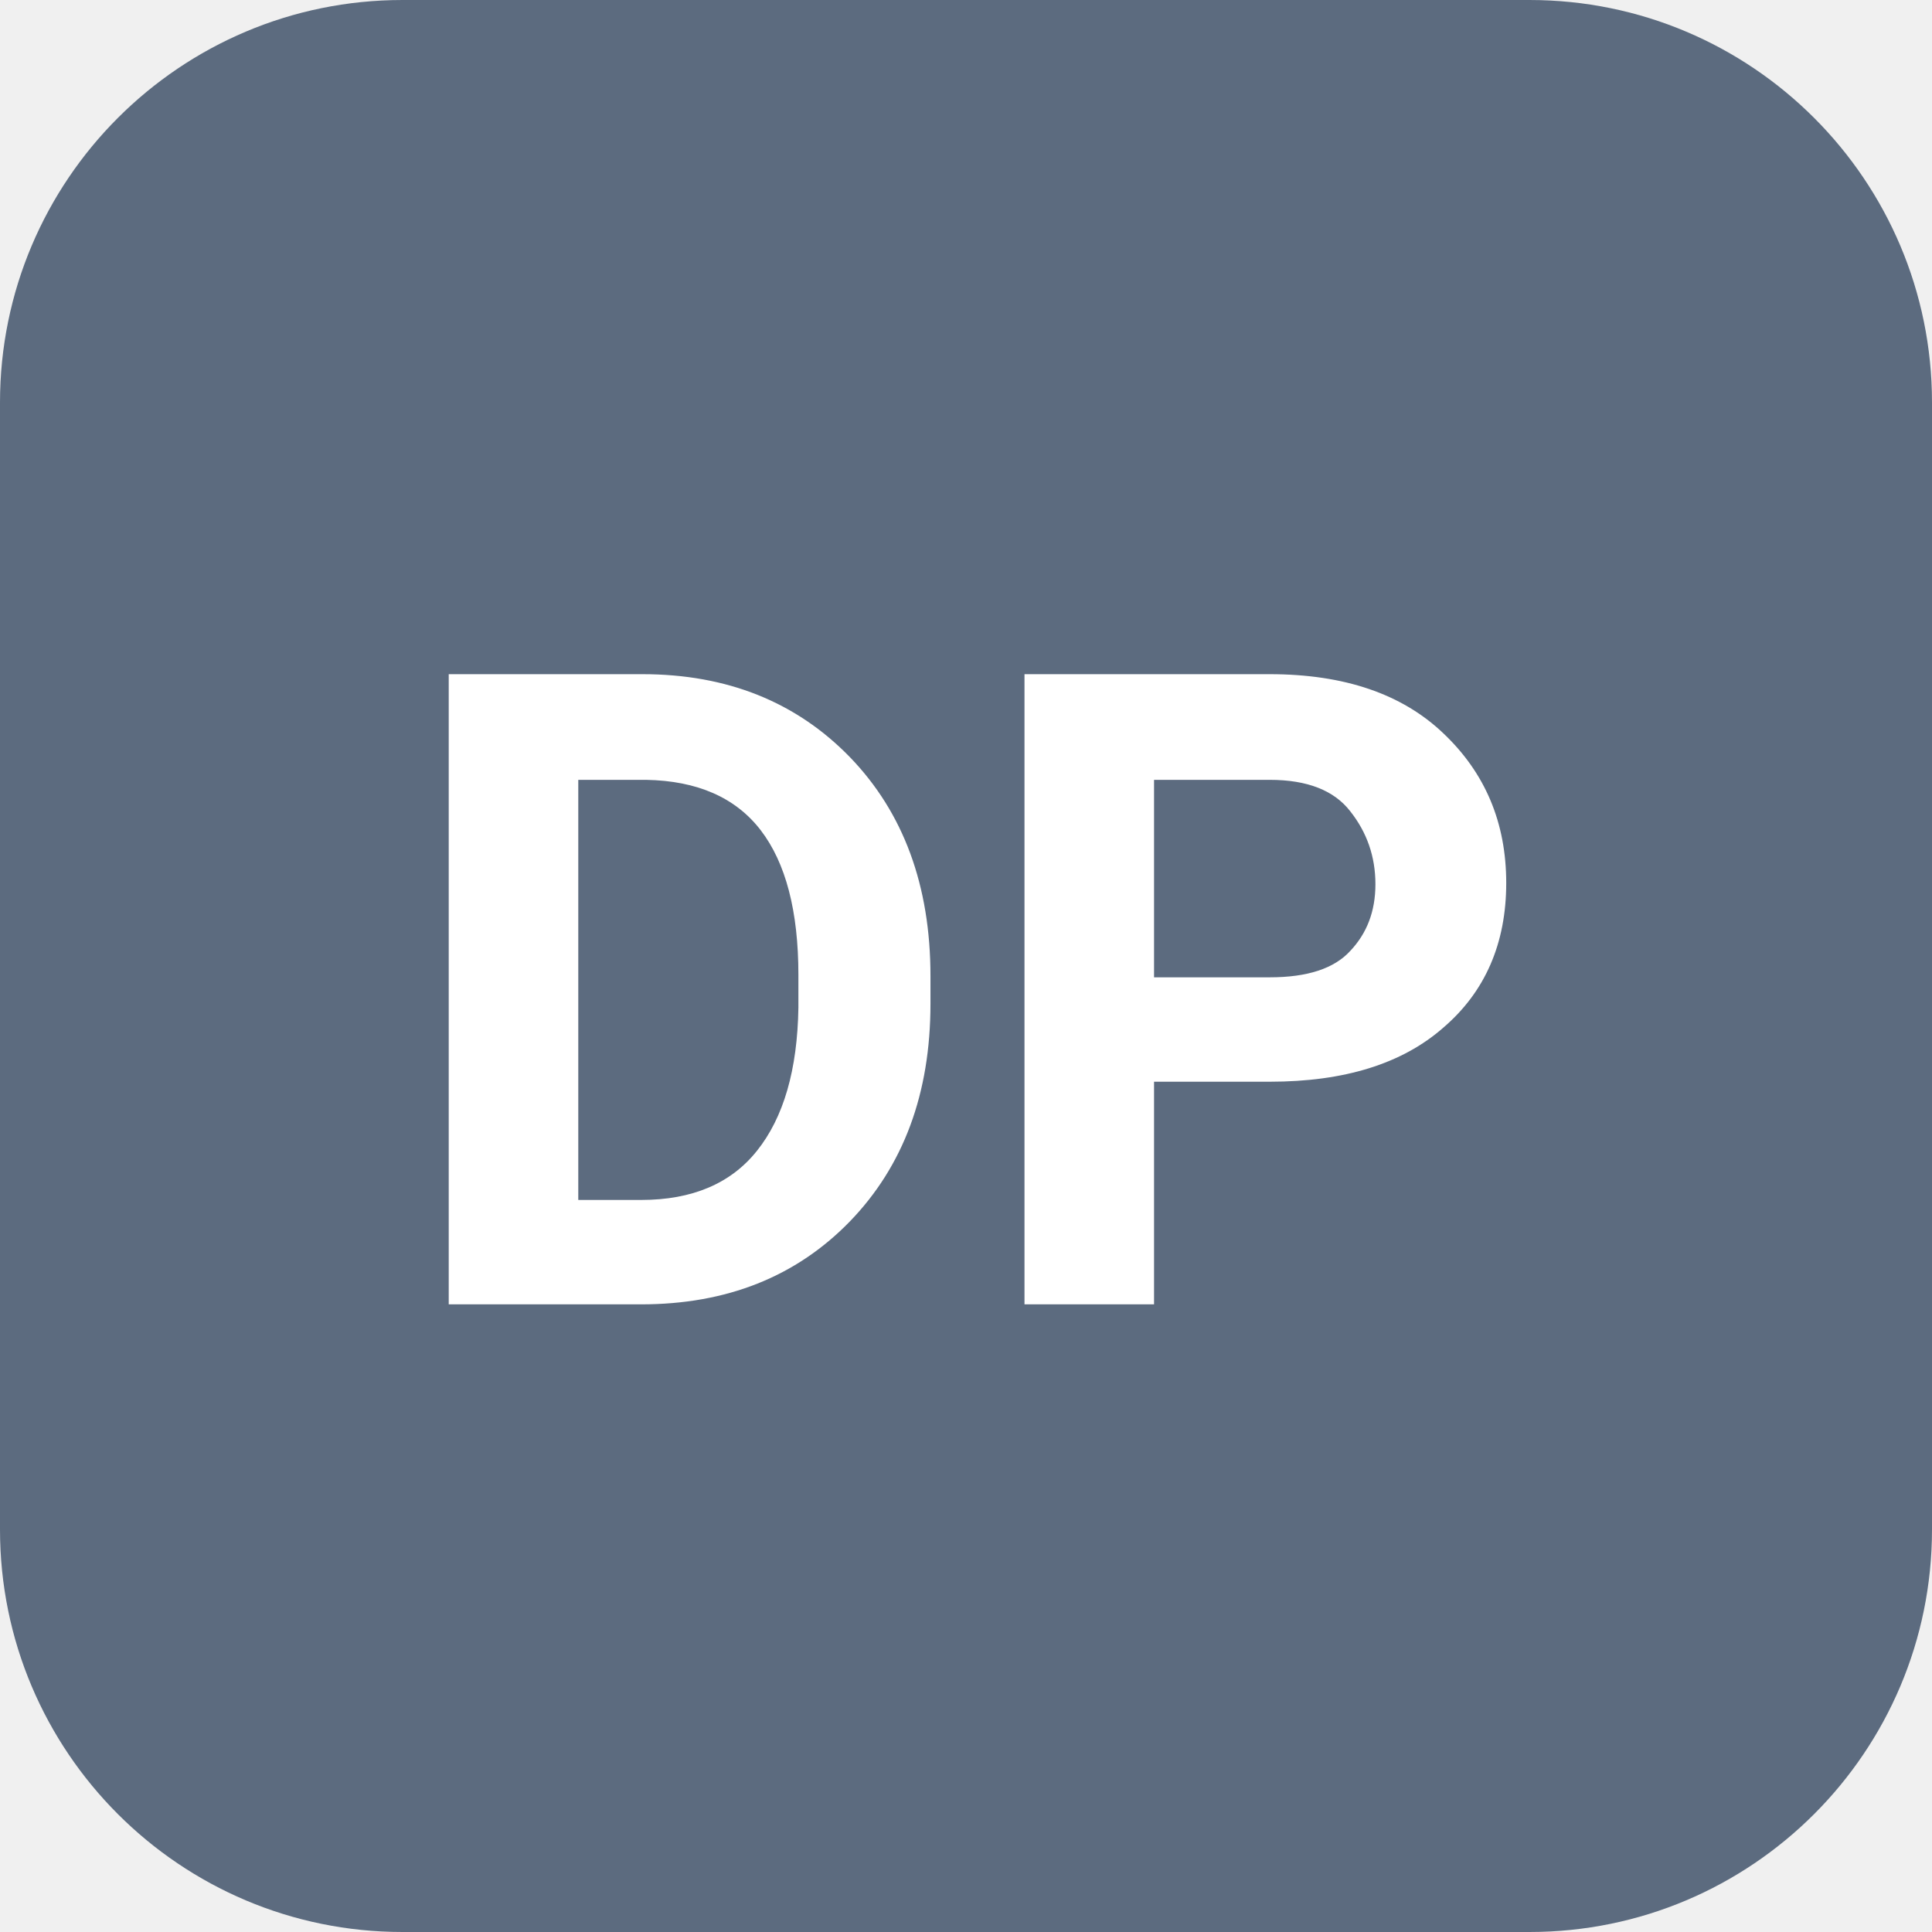
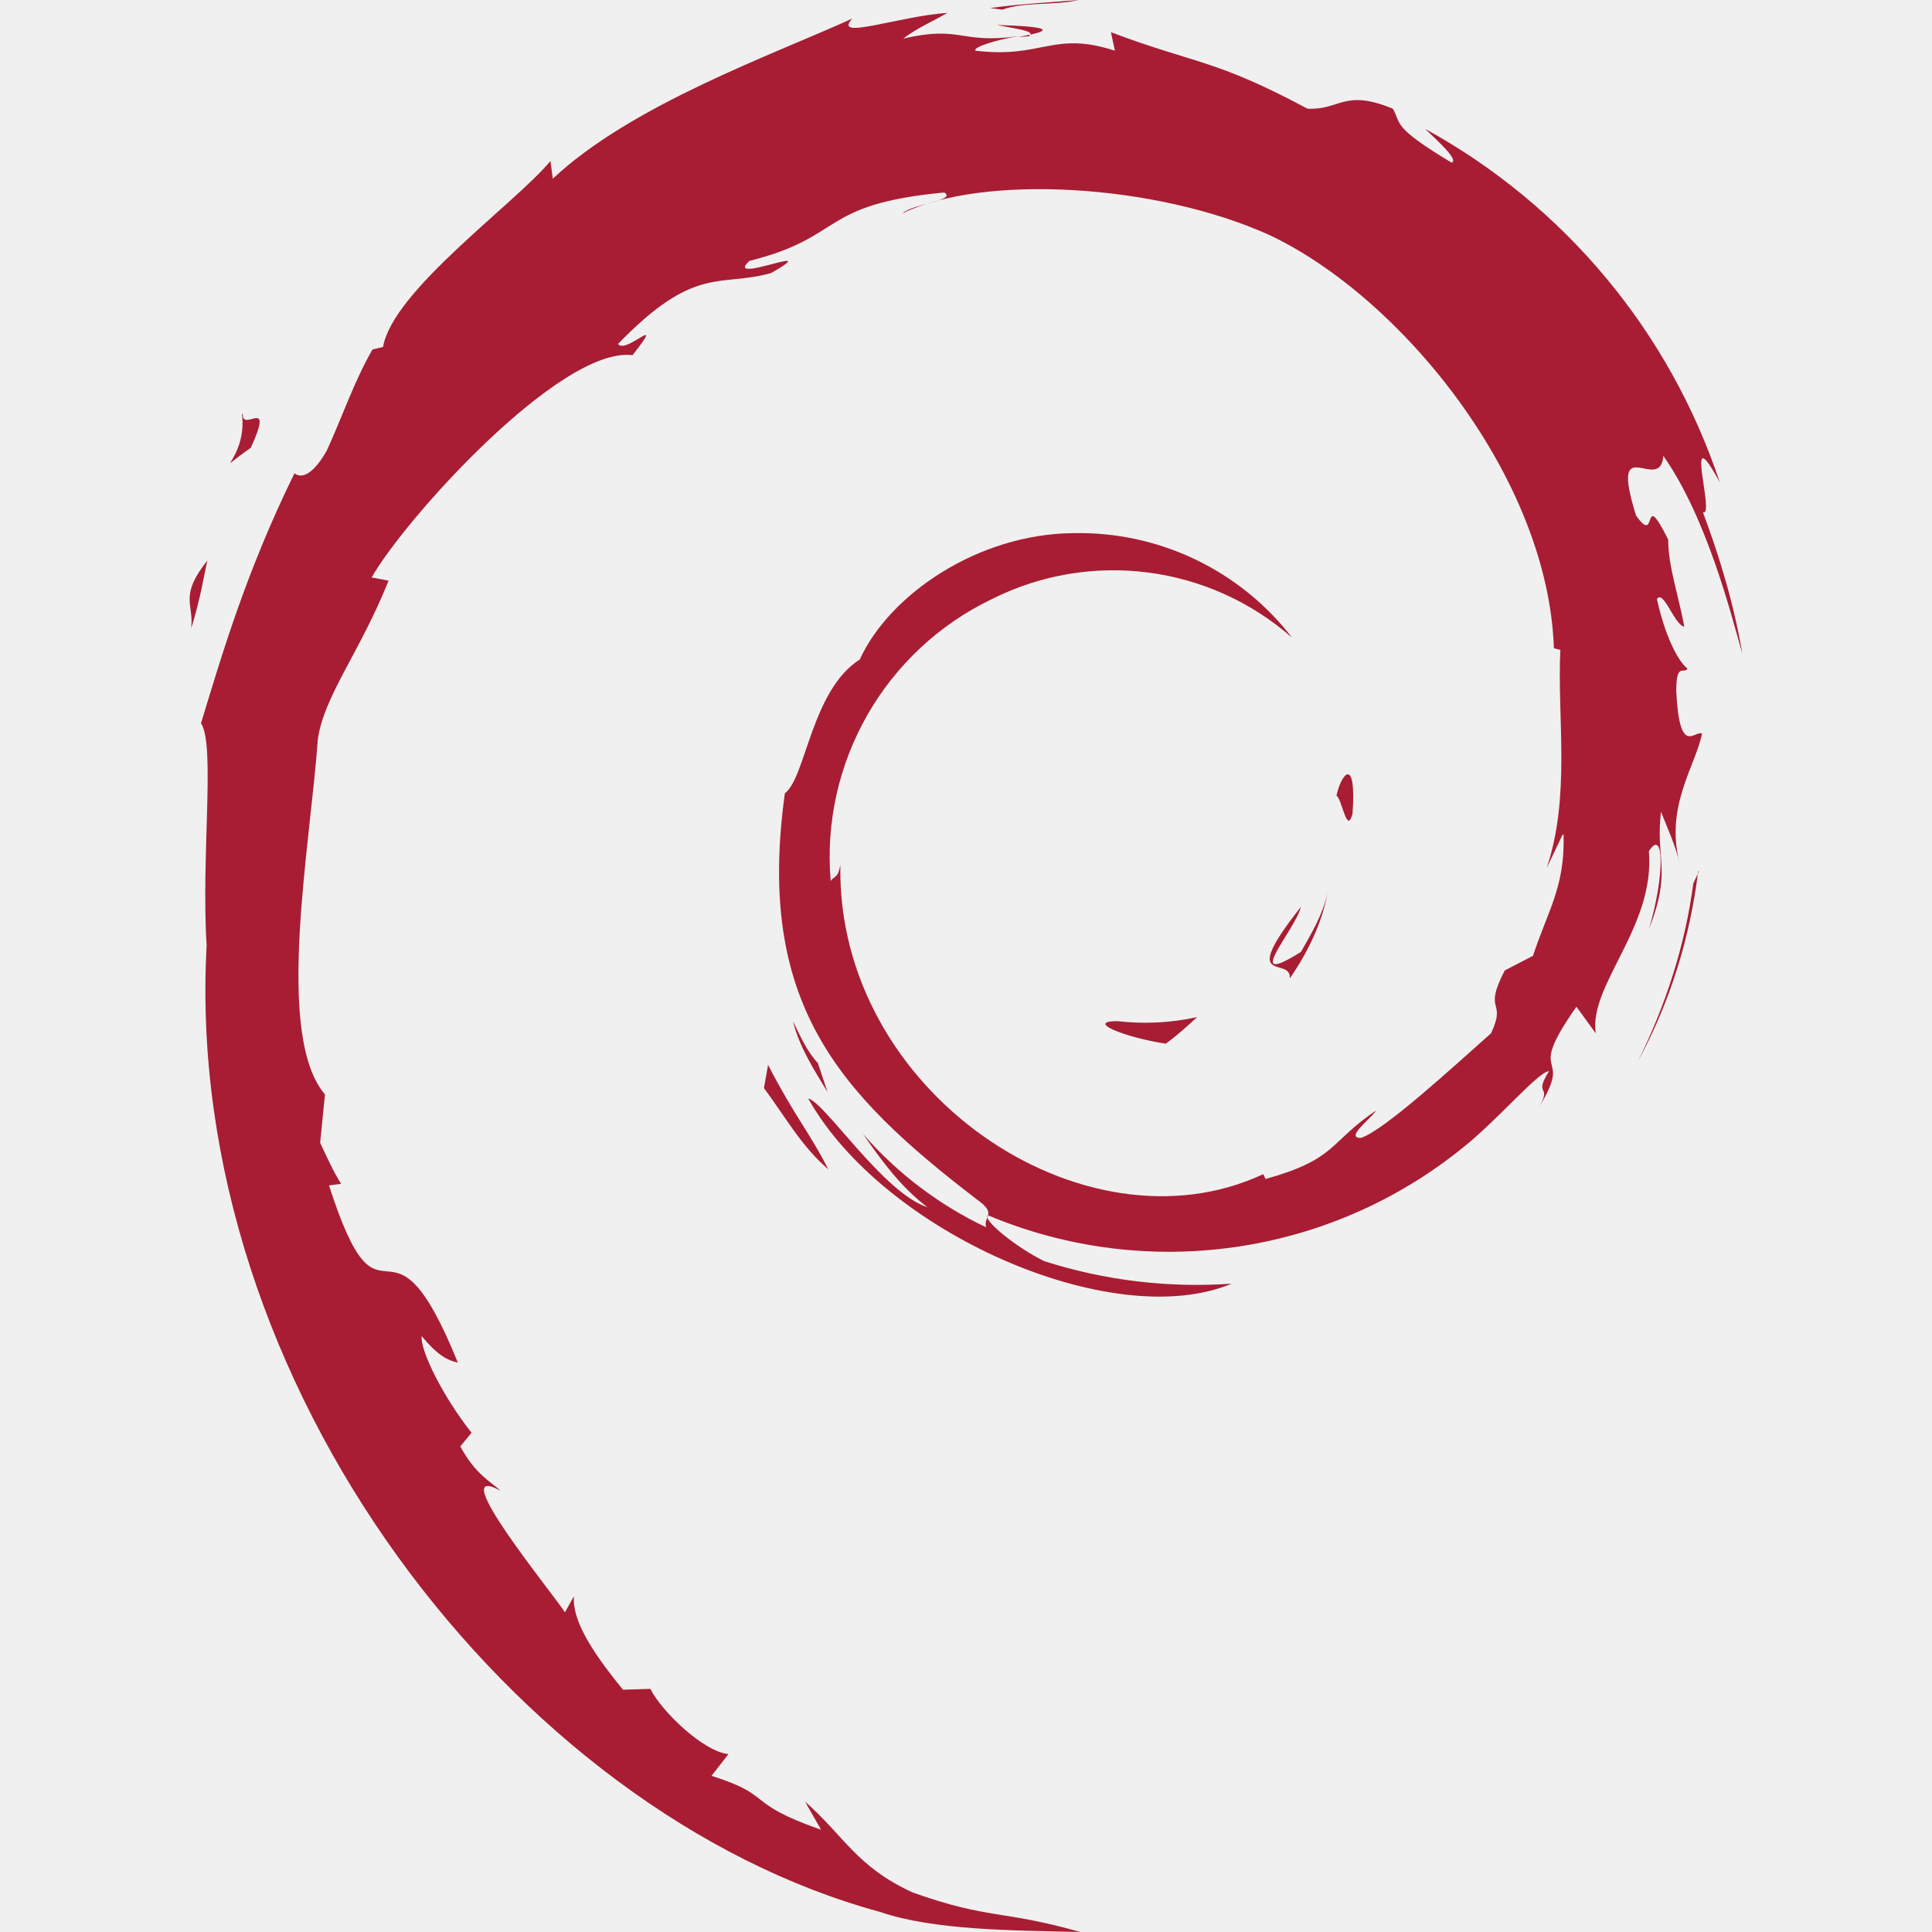
- <svg xmlns="http://www.w3.org/2000/svg" viewBox="0 0 24 24" role="img" aria-label="DP">
-   <rect width="24" height="24" rx="5" fill="#5c6b7f" />
-   <text x="12" y="16.2" text-anchor="middle" font-family="system-ui, -apple-system, 'Segoe UI', Roboto, sans-serif" font-size="11" font-weight="700" fill="#ffffff">DP</text>
+ <svg xmlns="http://www.w3.org/2000/svg" viewBox="0 0 24 24" role="img" aria-label="Debian">
+   <path fill="#A81D33" d="M13.88 12.685c-.4 0 .08.2.601.28.14-.1.27-.22.39-.33a3.001 3.001 0 01-.99.05m2.14-.53c.23-.33.4-.69.47-1.06-.06.27-.2.5-.33.73-.75.47-.07-.27 0-.56-.8 1.01-.11.6-.14.89m.781-2.05c.05-.721-.14-.501-.2-.221.07.04.13.5.2.22M12.38.31c.2.04.45.07.42.12.23-.05.28-.1-.43-.12m.43.12l-.15.03.14-.01V.43m6.633 9.944c.02.64-.2.95-.38 1.5l-.35.181c-.28.54.03.35-.17.78-.44.39-1.34 1.22-1.62 1.301-.201 0 .14-.25.19-.34-.591.4-.481.6-1.371.85l-.03-.06c-2.221 1.04-5.303-1.02-5.253-3.842-.03.17-.07.13-.12.2a3.551 3.552 0 012.001-3.501 3.361 3.362 0 013.732.48 3.341 3.342 0 00-2.721-1.3c-1.18.01-2.281.76-2.651 1.57-.6.38-.67 1.47-.93 1.661-.361 2.601.66 3.722 2.38 5.042.27.19.08.21.12.35a4.702 4.702 0 01-1.53-1.16c.23.33.47.66.8.91-.55-.18-1.27-1.3-1.48-1.35.93 1.66 3.78 2.921 5.261 2.3a6.203 6.203 0 01-2.33-.28c-.33-.16-.77-.51-.7-.57a5.802 5.803 0 005.902-.84c.44-.35.93-.94 1.07-.95-.2.32.04.16-.12.44.44-.72-.2-.3.46-1.24l.24.33c-.09-.6.74-1.321.66-2.262.19-.3.2.3 0 .97.29-.74.08-.85.15-1.46.08.2.18.42.23.63-.18-.7.2-1.2.28-1.6-.09-.05-.28.3-.32-.53 0-.37.1-.2.14-.28-.08-.05-.26-.32-.38-.861.08-.13.22.33.34.34-.08-.42-.2-.75-.2-1.08-.34-.68-.12.1-.4-.3-.34-1.091.3-.25.34-.74.54.77.84 1.96.981 2.46-.1-.6-.28-1.2-.49-1.76.16.07-.26-1.241.21-.37A7.823 7.824 0 0017.702 1.6c.18.17.42.39.33.42-.75-.45-.62-.48-.73-.67-.61-.25-.65.02-1.06 0C15.082.73 14.862.8 13.8.4l.05.23c-.77-.25-.9.1-1.73 0-.05-.04.27-.14.53-.18-.741.1-.701-.14-1.431.03.17-.13.36-.21.55-.32-.6.04-1.44.35-1.18.07C9.6.68 7.847 1.3 6.867 2.22L6.838 2c-.45.54-1.96 1.611-2.08 2.311l-.131.03c-.23.4-.38.85-.57 1.261-.3.52-.45.2-.4.28-.6 1.22-.9 2.251-1.16 3.102.18.27 0 1.65.07 2.76-.3 5.463 3.84 10.776 8.363 12.006.67.23 1.65.23 2.49.25-.99-.28-1.12-.15-2.08-.49-.7-.32-.85-.7-1.34-1.13l.2.35c-.971-.34-.57-.42-1.361-.67l.21-.27c-.31-.03-.83-.53-.97-.81l-.34.01c-.41-.501-.63-.871-.61-1.161l-.111.2c-.13-.21-1.52-1.901-.8-1.511-.13-.12-.31-.2-.5-.55l.14-.17c-.35-.44-.64-1.02-.62-1.2.2.24.32.3.45.33-.88-2.172-.93-.12-1.601-2.202l.15-.02c-.1-.16-.18-.34-.26-.51l.06-.6c-.63-.74-.18-3.102-.09-4.402.07-.54.53-1.1.88-1.981l-.21-.04c.4-.71 2.341-2.872 3.241-2.761.43-.55-.09 0-.18-.14.96-.991 1.26-.7 1.901-.88.7-.401-.6.16-.27-.151 1.2-.3.85-.7 2.421-.85.16.1-.39.14-.52.26 1-.49 3.151-.37 4.562.27 1.63.77 3.461 3.011 3.531 5.132l.08.02c-.04.85.13 1.821-.17 2.711l.2-.42M9.54 13.236l-.05.28c.26.35.47.73.8 1.01-.24-.47-.42-.66-.75-1.3m.62-.02c-.14-.15-.22-.34-.31-.52.08.32.26.6.43.88l-.12-.36m10.945-2.382l-.07.15c-.1.76-.34 1.511-.69 2.212.4-.73.65-1.541.75-2.362M12.45.12c.27-.1.66-.05.95-.12-.37.03-.74.05-1.1.1l.15.02M3.006 5.142c.07.57-.43.8.11.42.3-.66-.11-.18-.1-.42m-.64 2.661c.12-.39.15-.62.2-.84-.35.44-.17.53-.2.83" />
</svg>
